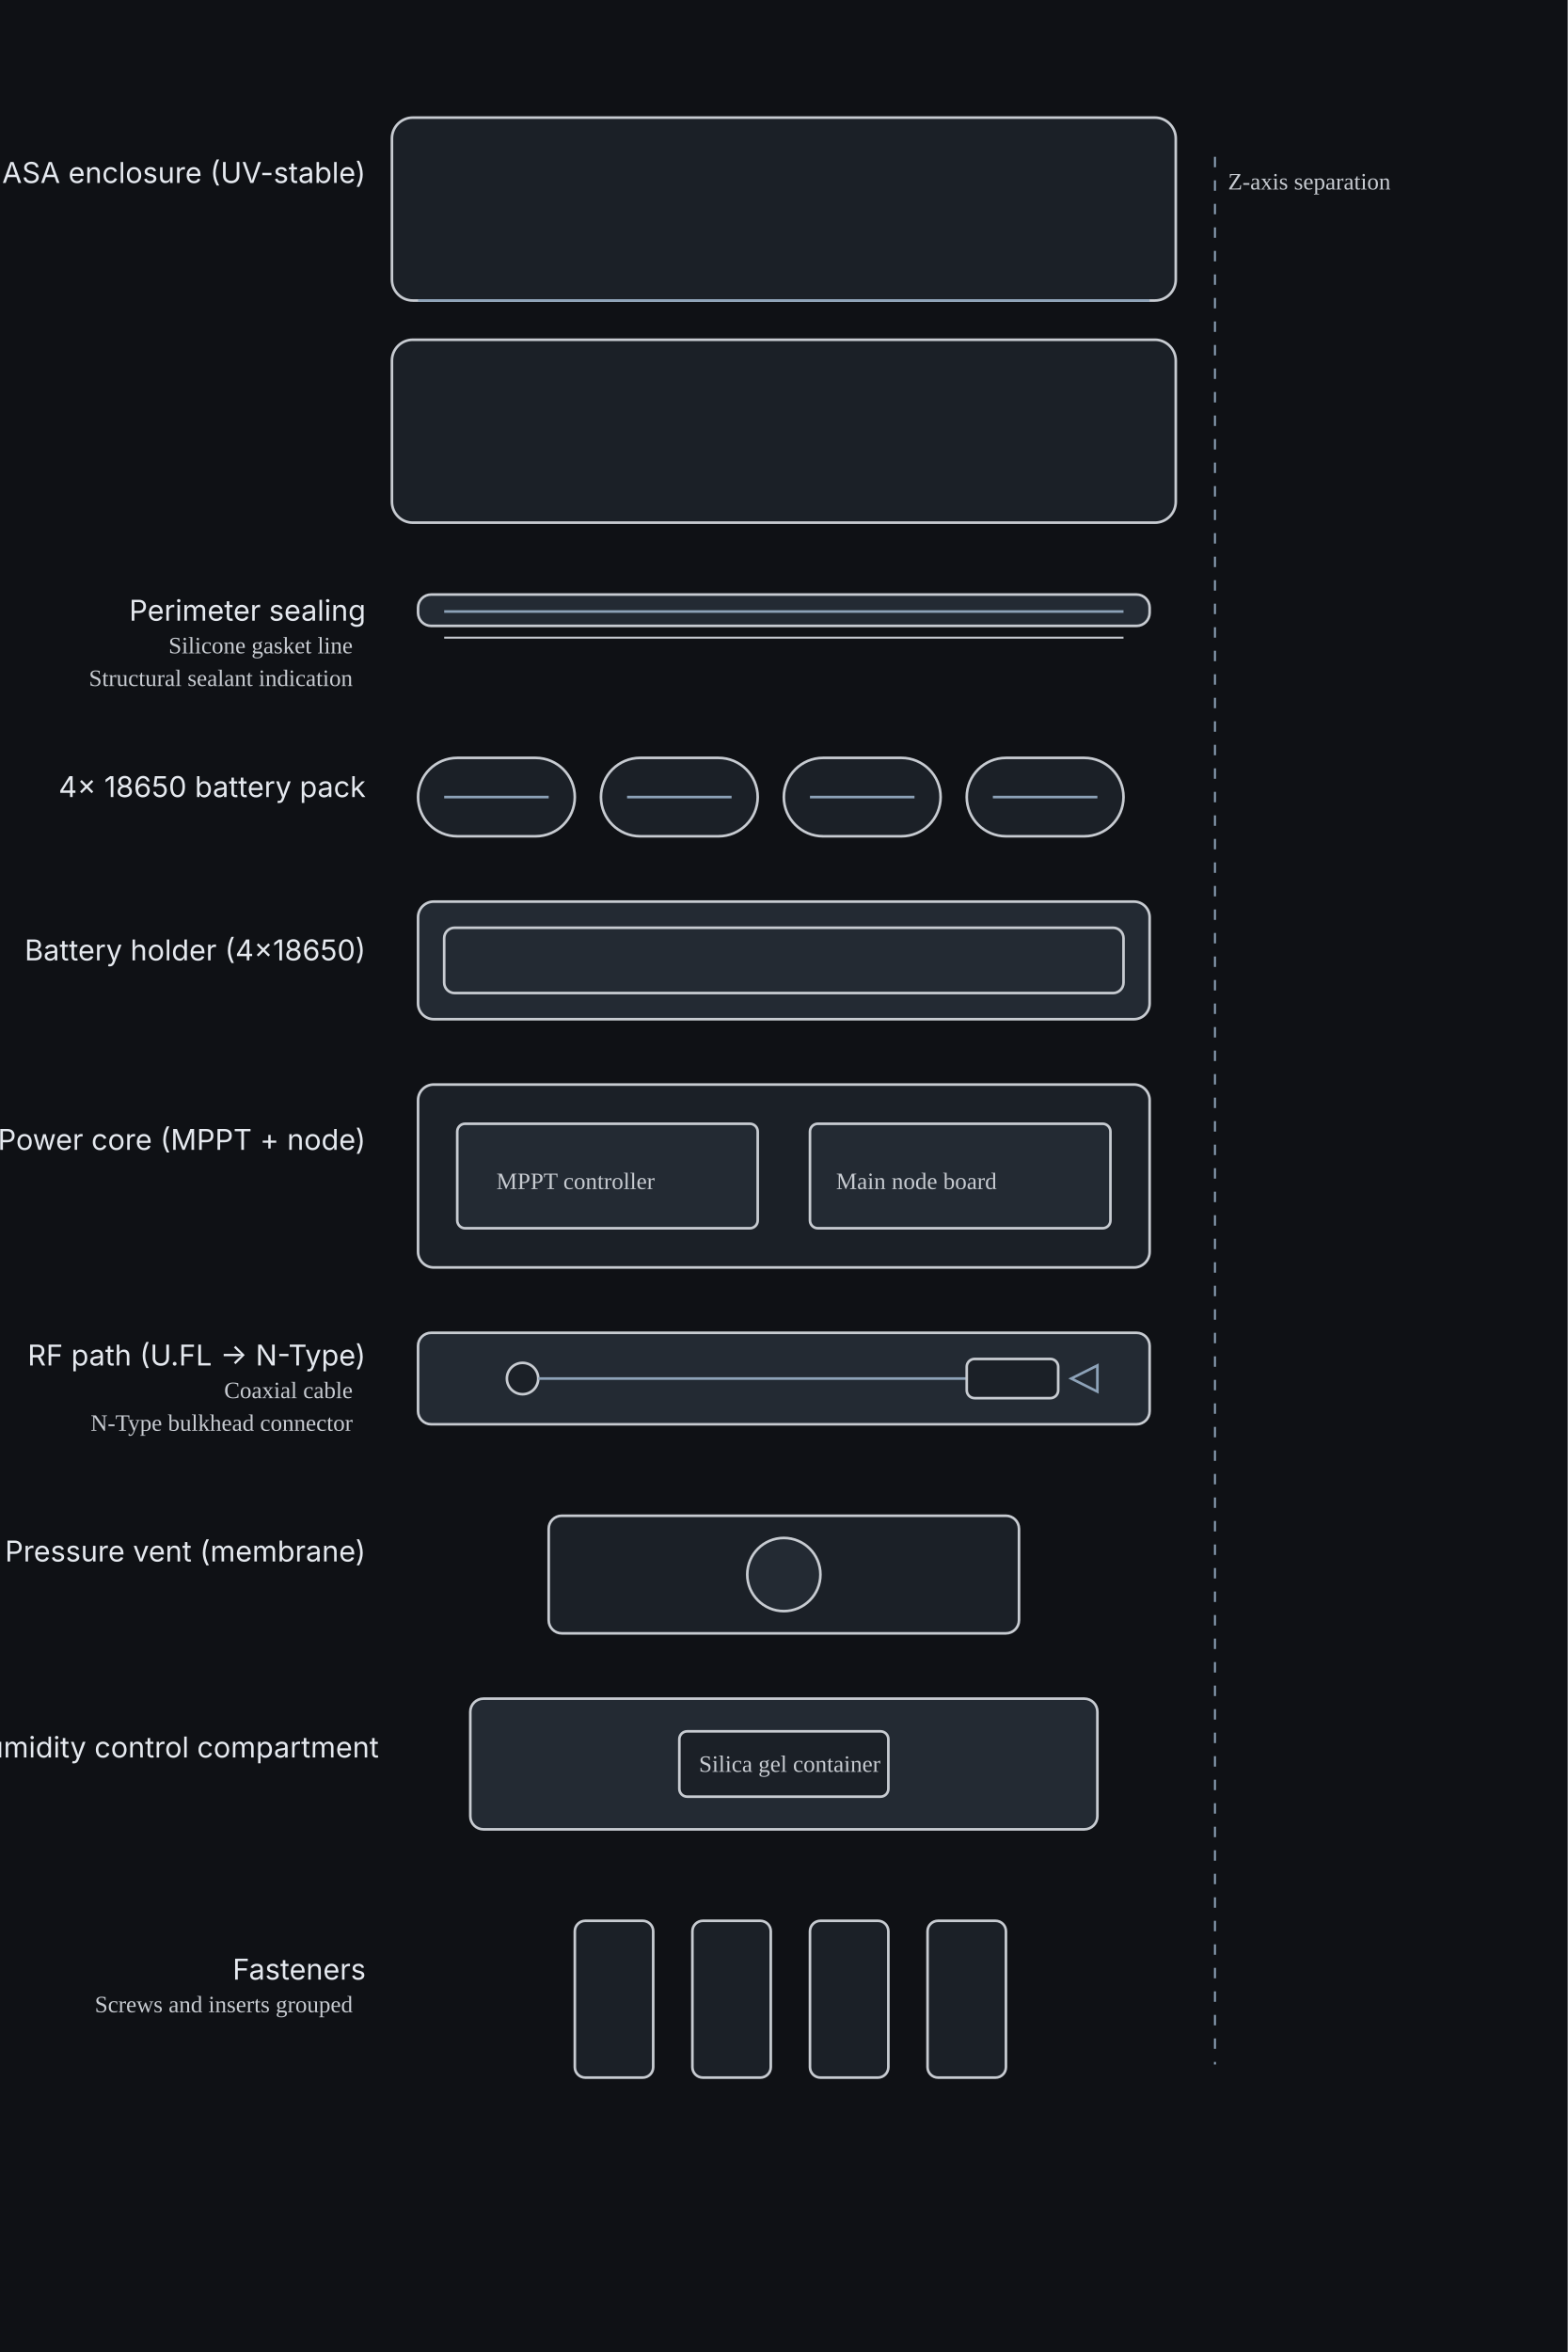
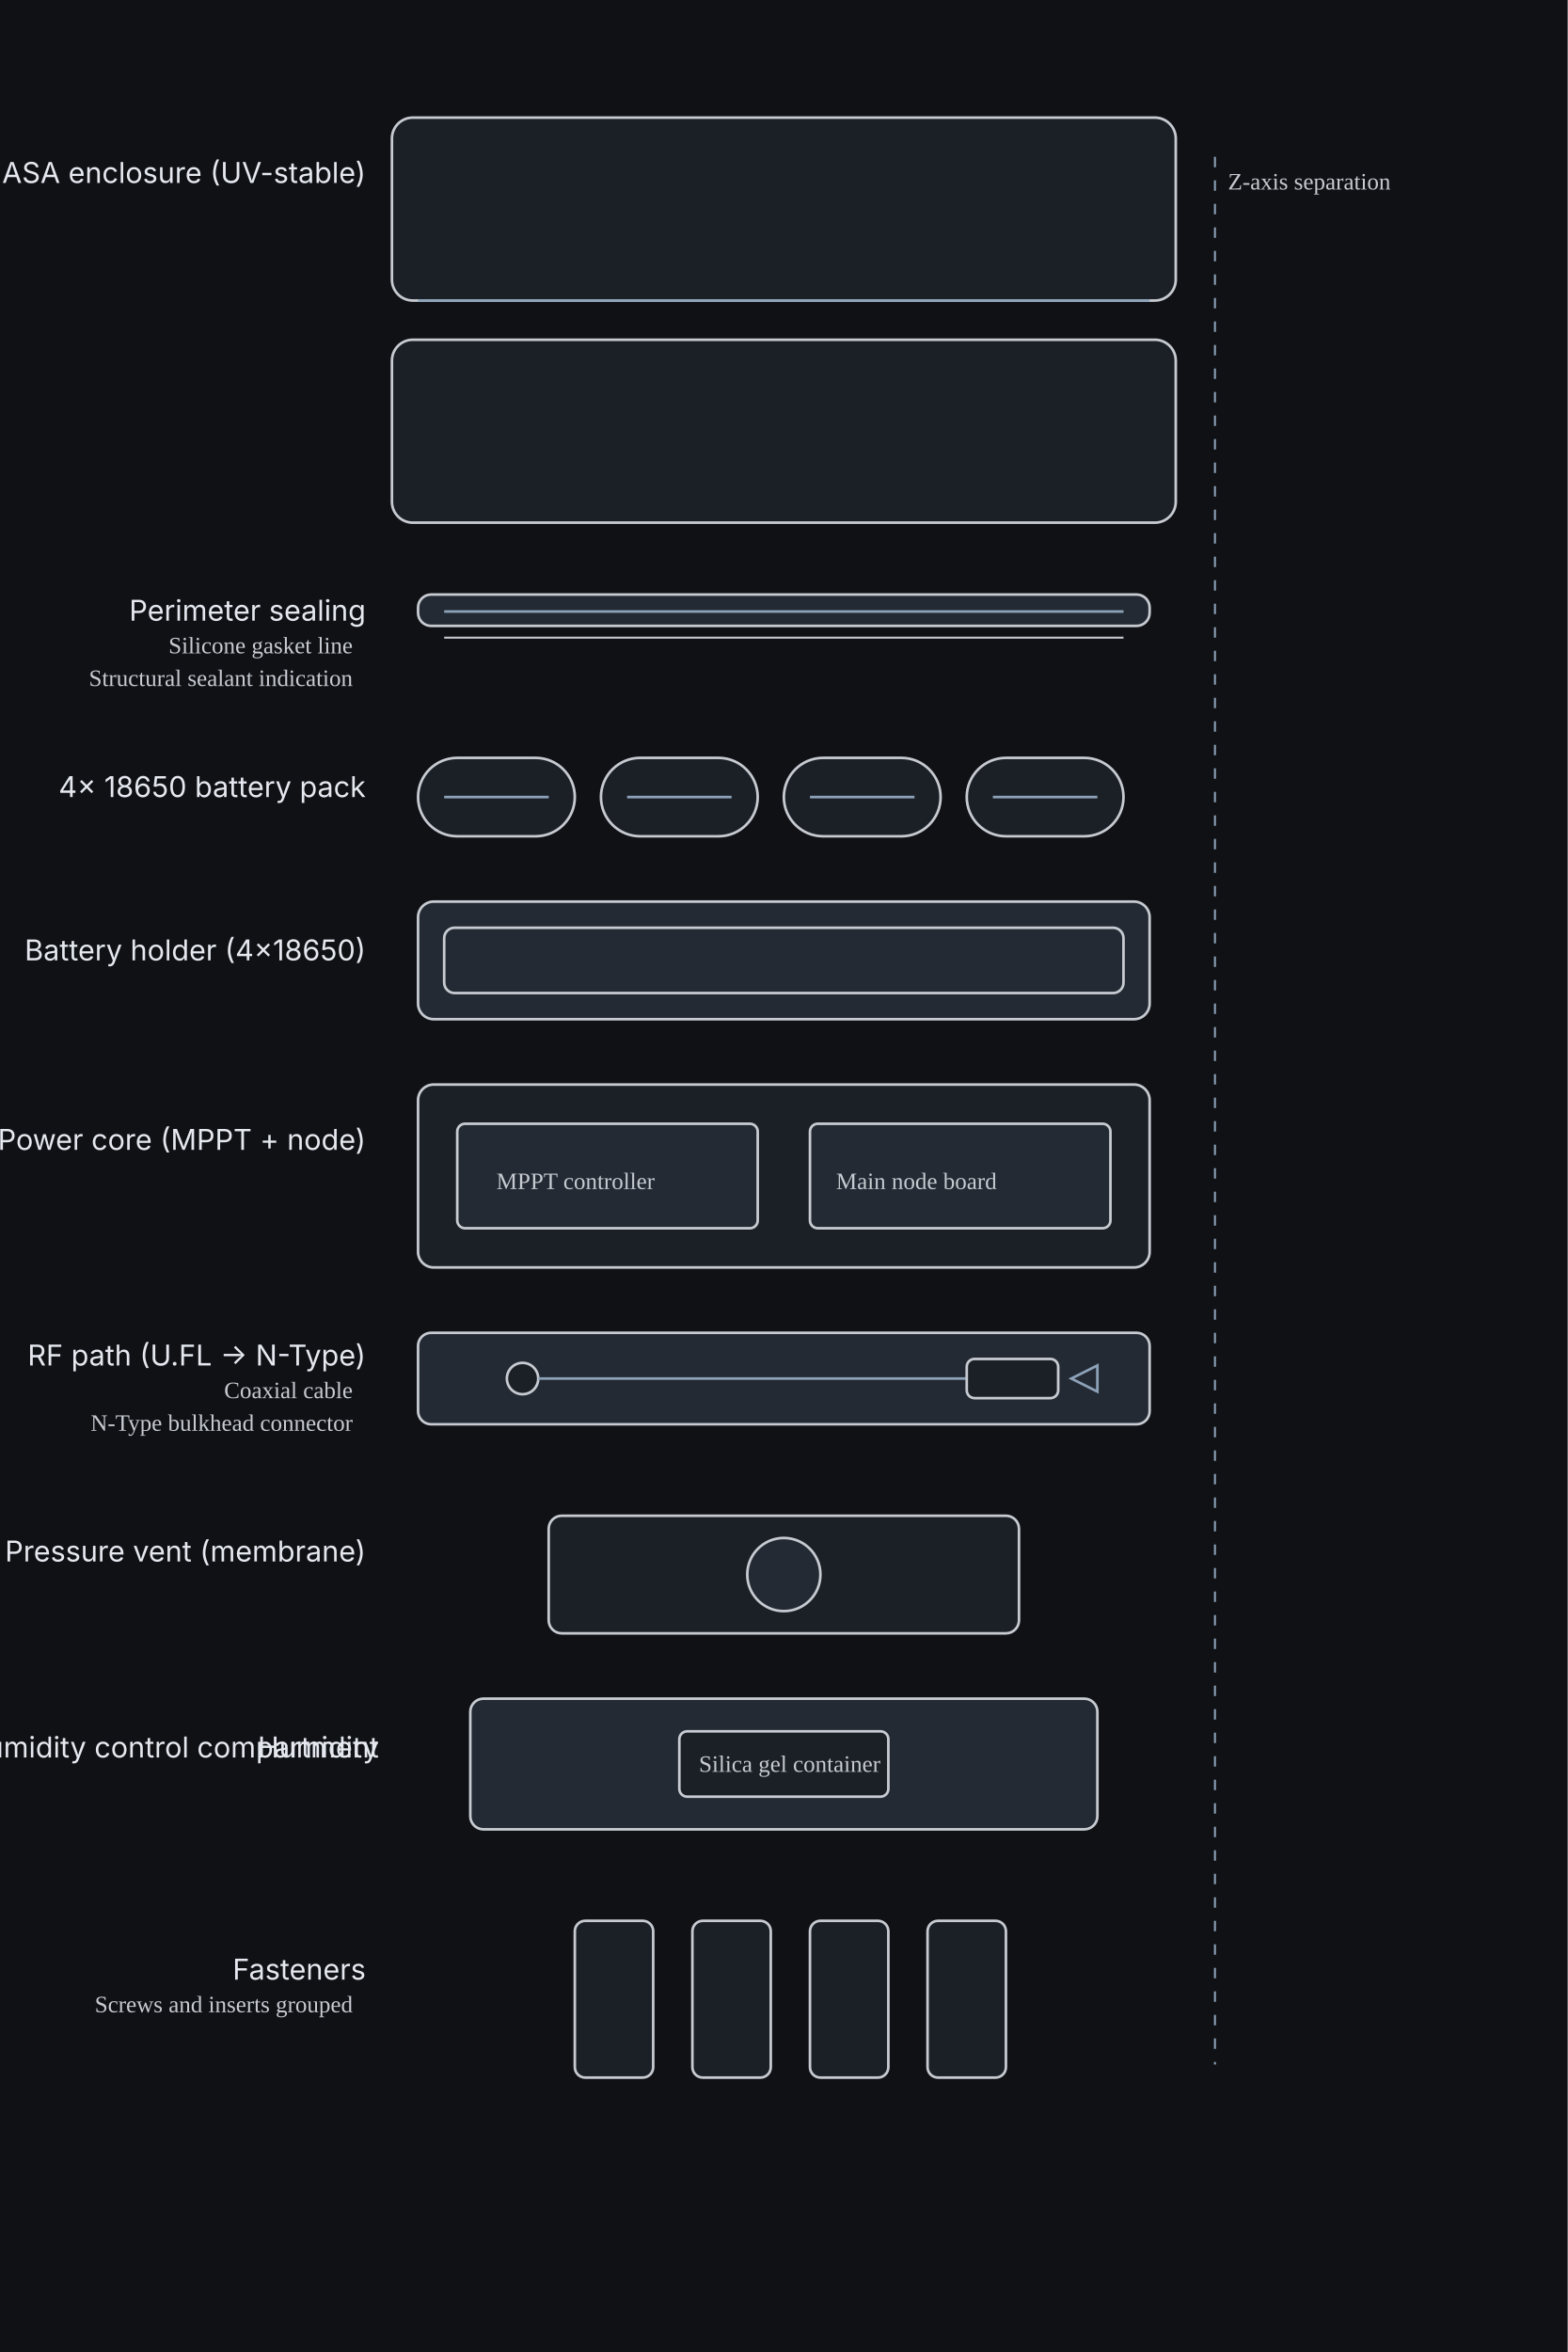
<svg xmlns="http://www.w3.org/2000/svg" width="1200" height="1800" viewBox="0 0 1200 1800">
  <defs>
    <style>
      .bg { fill: #0f1115; }
      .line { stroke: #c7cbd1; stroke-width: 2; fill: none; }
      .shape { fill: #1b2027; stroke: #c7cbd1; stroke-width: 2; }
      .shape-light { fill: #232a33; stroke: #c7cbd1; stroke-width: 2; }
      .accent { stroke: #8da2b8; stroke-width: 2; fill: none; }
      .label { fill: #e5e9ef; font-family: "Inter", "Segoe UI", Arial, sans-serif; font-size: 22px; }
      .small { font-size: 18px; fill: #c7cbd1; }
      .thin { stroke-width: 1.5; }
    </style>
  </defs>
  <rect class="bg" x="0" y="0" width="1200" height="1800" />
  <rect class="shape" x="300" y="90" width="600" height="140" rx="16" />
  <rect class="shape" x="300" y="260" width="600" height="140" rx="16" />
  <line class="accent" x1="320" y1="230" x2="880" y2="230" />
  <text class="label" text-anchor="end" x="280" y="140">ASA enclosure (UV-stable)</text>
  <rect class="shape-light" x="320" y="455" width="560" height="24" rx="10" />
  <line class="accent" x1="340" y1="468" x2="860" y2="468" />
  <path class="line thin" d="M340 488 L860 488" />
  <text class="label" text-anchor="end" x="280" y="475">Perimeter sealing</text>
  <text class="small" text-anchor="end" x="270" y="500">Silicone gasket line</text>
  <text class="small" text-anchor="end" x="270" y="525">Structural sealant indication</text>
  <g transform="translate(320,580)">
    <rect class="shape" x="0" y="0" width="120" height="60" rx="30" />
    <rect class="shape" x="140" y="0" width="120" height="60" rx="30" />
    <rect class="shape" x="280" y="0" width="120" height="60" rx="30" />
    <rect class="shape" x="420" y="0" width="120" height="60" rx="30" />
    <line class="accent" x1="20" y1="30" x2="100" y2="30" />
    <line class="accent" x1="160" y1="30" x2="240" y2="30" />
    <line class="accent" x1="300" y1="30" x2="380" y2="30" />
    <line class="accent" x1="440" y1="30" x2="520" y2="30" />
  </g>
  <text class="label" text-anchor="end" x="280" y="610">4× 18650 battery pack</text>
  <rect class="shape-light" x="320" y="690" width="560" height="90" rx="12" />
  <rect class="line" x="340" y="710" width="520" height="50" rx="8" />
  <text class="label" text-anchor="end" x="280" y="735">Battery holder (4×18650)</text>
  <rect class="shape" x="320" y="830" width="560" height="140" rx="12" />
  <rect class="shape-light" x="350" y="860" width="230" height="80" rx="6" />
  <rect class="shape-light" x="620" y="860" width="230" height="80" rx="6" />
  <text class="small" x="380" y="910">MPPT controller</text>
  <text class="small" x="640" y="910">Main node board</text>
  <text class="label" text-anchor="end" x="280" y="880">Power core (MPPT + node)</text>
  <g transform="translate(320,1020)">
    <rect class="shape-light" x="0" y="0" width="560" height="70" rx="10" />
    <circle class="shape" cx="80" cy="35" r="12" />
    <line class="accent" x1="92" y1="35" x2="420" y2="35" />
    <rect class="shape" x="420" y="20" width="70" height="30" rx="6" />
    <polygon class="accent" points="500,35 520,25 520,45" />
  </g>
  <text class="label" text-anchor="end" x="280" y="1045">RF path (U.FL → N-Type)</text>
  <text class="small" text-anchor="end" x="270" y="1070">Coaxial cable</text>
  <text class="small" text-anchor="end" x="270" y="1095">N-Type bulkhead connector</text>
  <rect class="shape" x="420" y="1160" width="360" height="90" rx="10" />
  <circle class="shape-light" cx="600" cy="1205" r="28" />
  <text class="label" text-anchor="end" x="280" y="1195">Pressure vent (membrane)</text>
  <rect class="shape-light" x="360" y="1300" width="480" height="100" rx="10" />
  <rect class="shape" x="520" y="1325" width="160" height="50" rx="6" />
  <text class="small" x="535" y="1356">Silica gel container</text>
+   <text class="label" text-anchor="end" x="290" y="1345">Humidity</text>
  <text class="label" text-anchor="end" x="290" y="1345">Humidity control compartment</text>
  <g transform="translate(440,1470)">
    <rect class="shape" x="0" y="0" width="60" height="120" rx="8" />
    <rect class="shape" x="90" y="0" width="60" height="120" rx="8" />
    <rect class="shape" x="180" y="0" width="60" height="120" rx="8" />
    <rect class="shape" x="270" y="0" width="60" height="120" rx="8" />
  </g>
  <text class="label" text-anchor="end" x="280" y="1515">Fasteners</text>
  <text class="small" text-anchor="end" x="270" y="1540">Screws and inserts grouped</text>
  <text class="small" x="940" y="145">Z-axis separation</text>
  <line class="accent thin" x1="930" y1="120" x2="930" y2="1580" stroke-dasharray="8 10" />
</svg>
